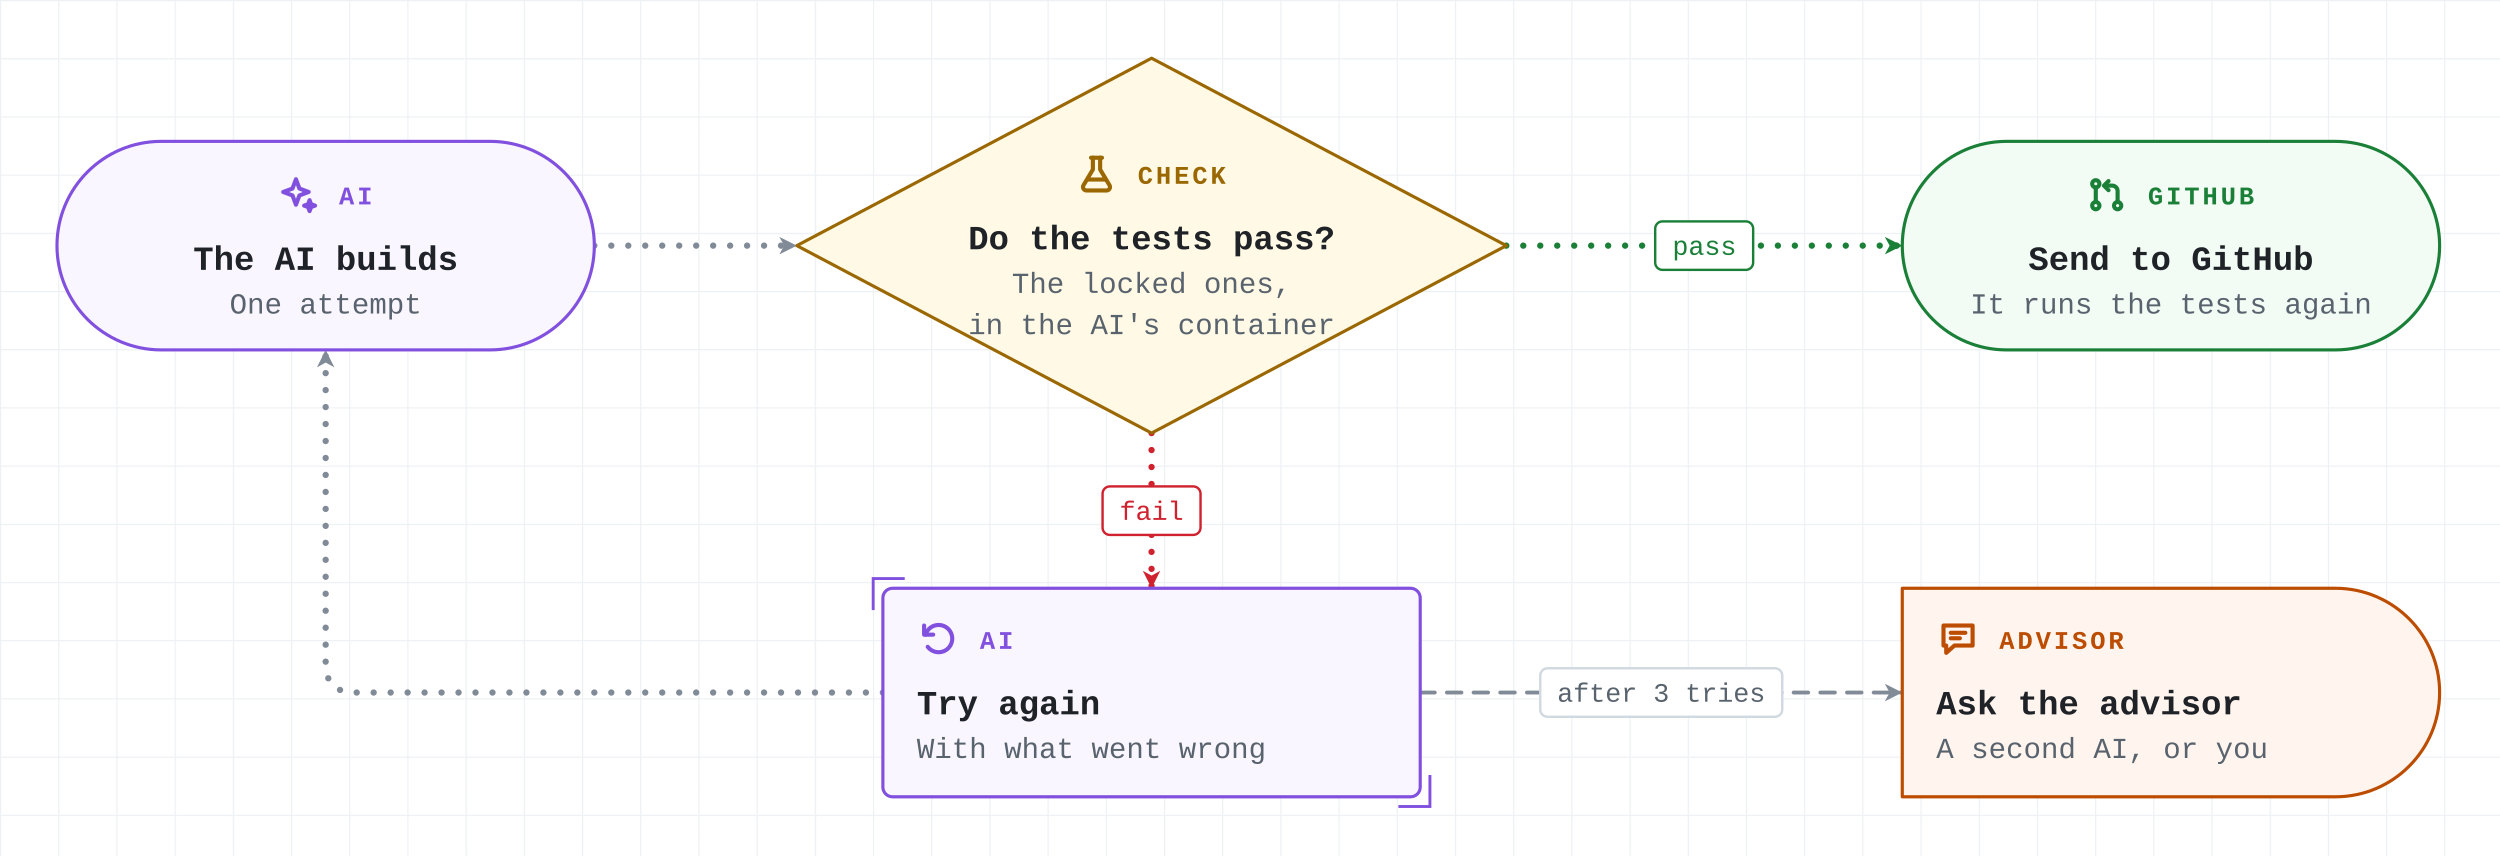
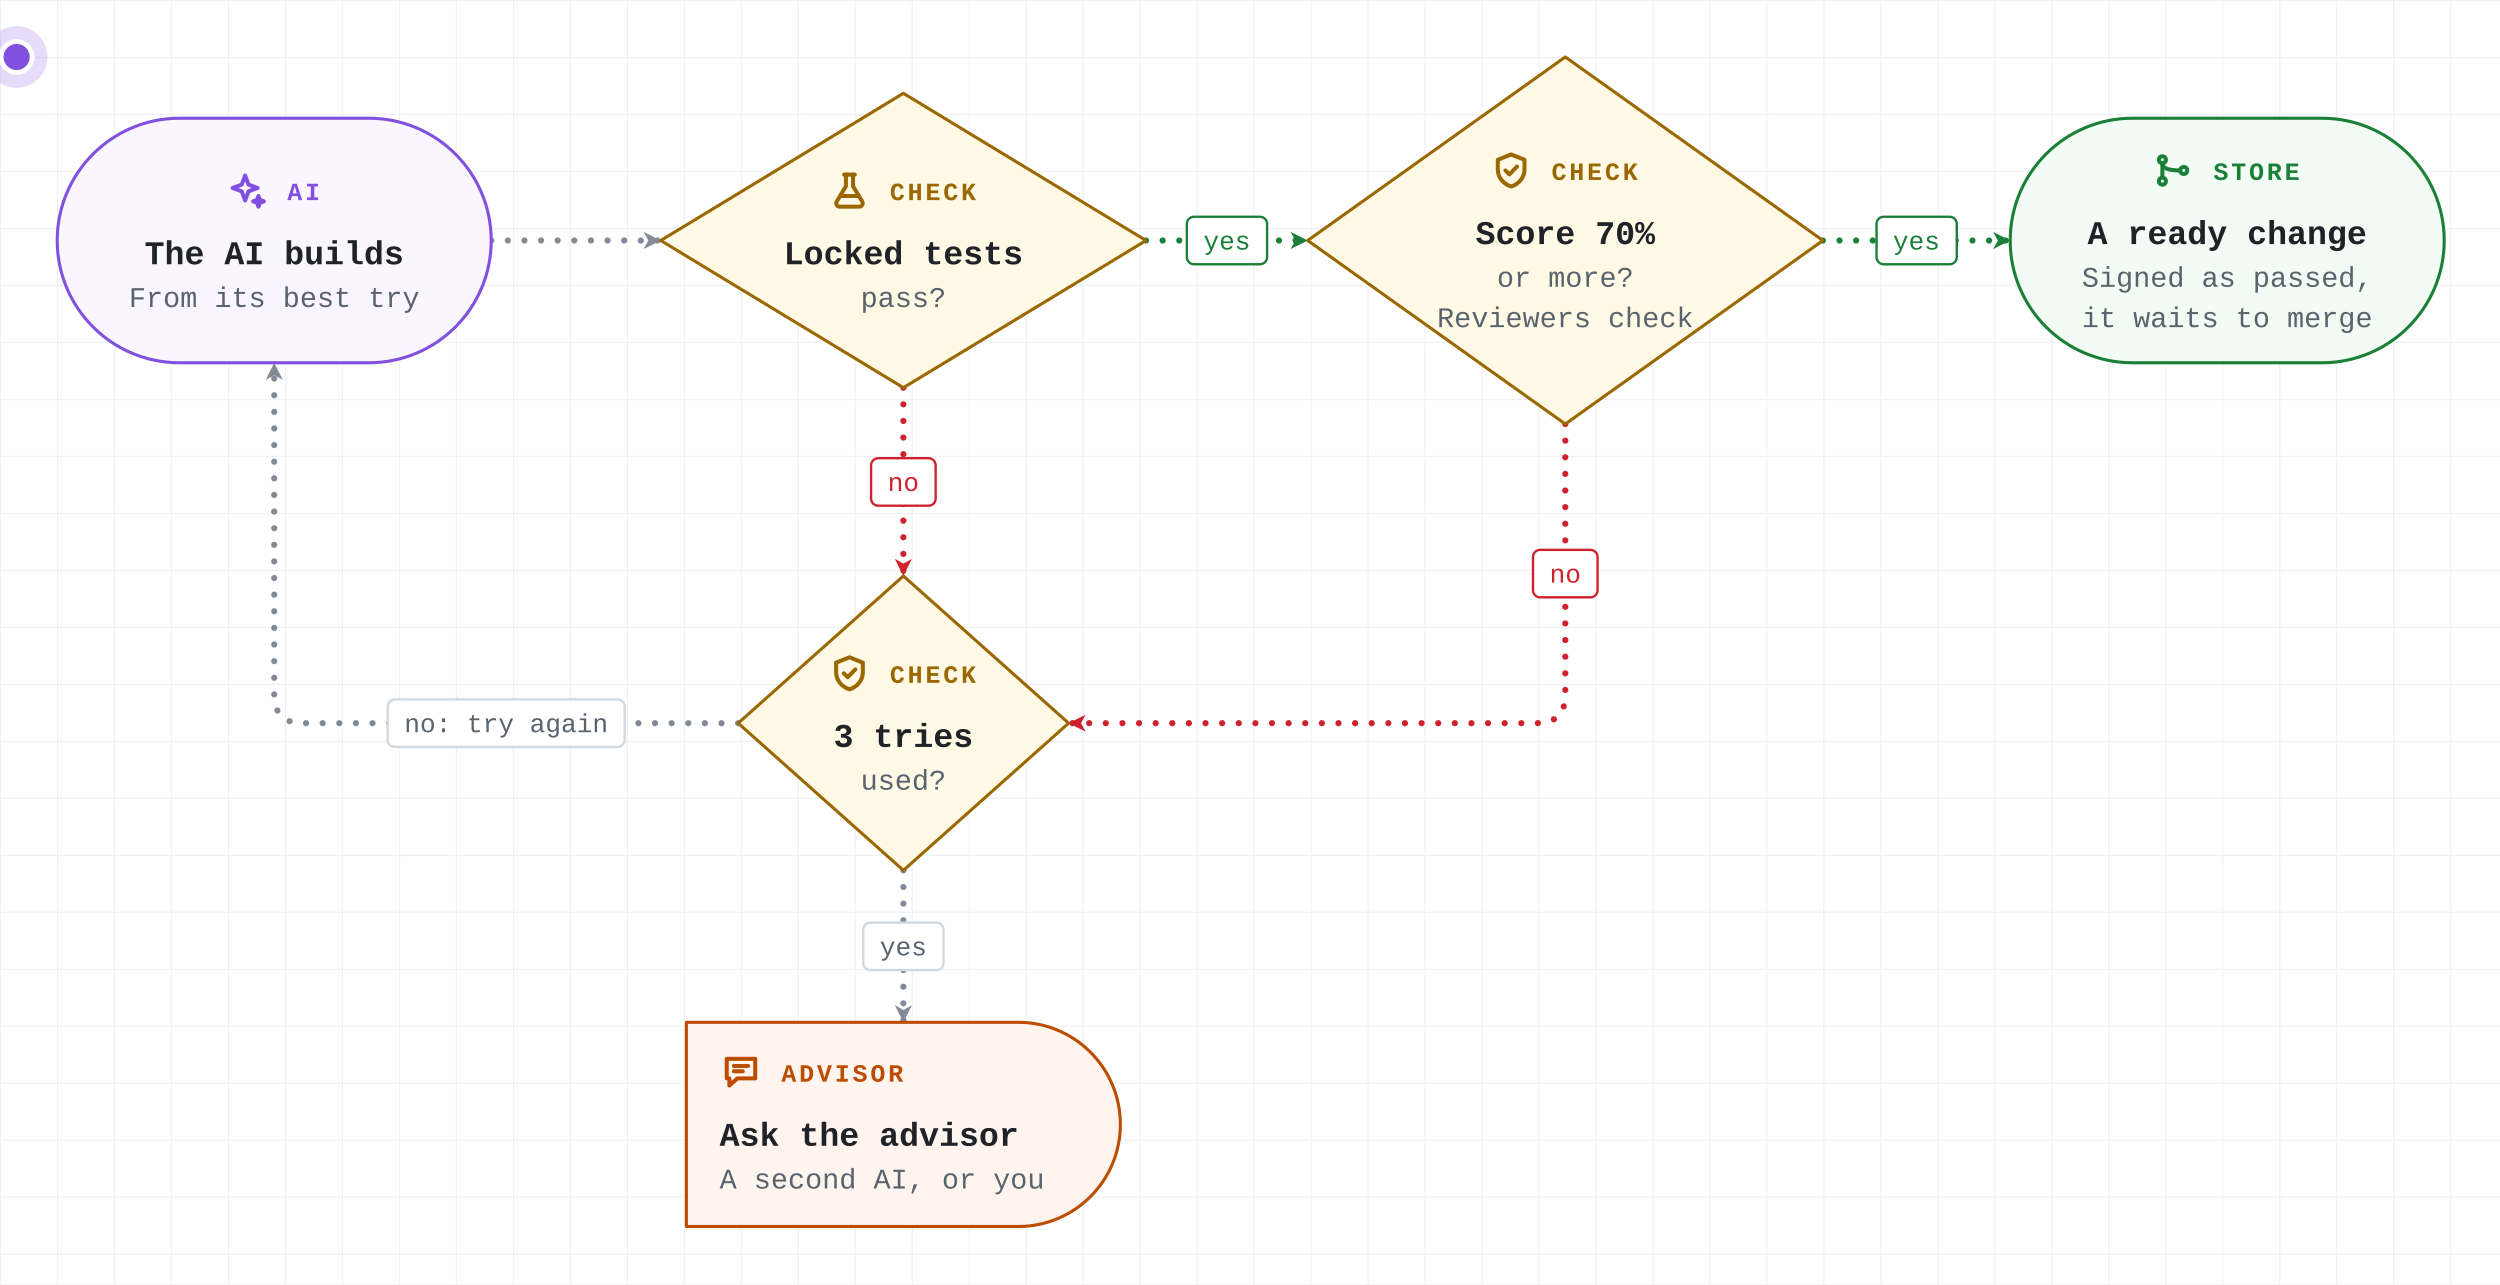
- <svg xmlns="http://www.w3.org/2000/svg" viewBox="12 -24 1031 353" width="1031" height="353" role="img" aria-labelledby="title desc" font-family="ui-monospace, SFMono-Regular, 'JetBrains Mono', 'Cascadia Mono', Menlo, Consolas, 'Liberation Mono', monospace">
+ <svg xmlns="http://www.w3.org/2000/svg" viewBox="-7 -24 1053 541" width="1053" height="541" role="img" aria-labelledby="title desc" font-family="ui-monospace, SFMono-Regular, 'JetBrains Mono', 'Cascadia Mono', Menlo, Consolas, 'Liberation Mono', monospace">
  <defs>
    <marker id="arrow-plain" viewBox="0 0 10 10" refX="9" refY="5" markerWidth="9" markerHeight="9" markerUnits="userSpaceOnUse" orient="auto-start-reverse">
      <path d="M1,1 L9,5 L1,9 L3.2,5 z" fill="#818b98" />
    </marker>
    <marker id="arrow-fail" viewBox="0 0 10 10" refX="9" refY="5" markerWidth="9" markerHeight="9" markerUnits="userSpaceOnUse" orient="auto-start-reverse">
      <path d="M1,1 L9,5 L1,9 L3.2,5 z" fill="#cf222e" />
    </marker>
    <marker id="arrow-pass" viewBox="0 0 10 10" refX="9" refY="5" markerWidth="9" markerHeight="9" markerUnits="userSpaceOnUse" orient="auto-start-reverse">
      <path d="M1,1 L9,5 L1,9 L3.2,5 z" fill="#1a7f37" />
    </marker>
-     <pattern id="grid" x="12" y="-24" width="24" height="24" patternUnits="userSpaceOnUse">
+     <pattern id="grid" x="-7" y="-24" width="24" height="24" patternUnits="userSpaceOnUse">
      <path d="M24 0H0V24" fill="none" stroke="#eef1f4" stroke-width="1" />
    </pattern>
  </defs>
  <style>.main{stroke-width:2.6;stroke-dasharray:0 7;animation:flow 0.8s linear infinite}.side{stroke-width:1.6;stroke-dasharray:6 5;animation:side 1.6s linear infinite}@keyframes flow{to{stroke-dashoffset:-7}}@keyframes side{to{stroke-dashoffset:-11}}@media (prefers-reduced-motion:reduce){.main,.side{animation:none}.ticket{display:none}}</style>
-   <rect x="12" y="-24" width="1031" height="353" fill="#ffffff" />
-   <rect x="12" y="-24" width="1031" height="353" fill="url(#grid)" />
-   <path class="main" d="M257.1,77.3 L340.6,77.3" fill="none" stroke="#818b98" stroke-linecap="round" stroke-linejoin="round" marker-end="url(#arrow-plain)" />
-   <path class="main" d="M633.2,77.3 L796.5,77.3" fill="none" stroke="#1a7f37" stroke-linecap="round" stroke-linejoin="round" marker-end="url(#arrow-pass)" />
-   <path class="main" d="M486.9,154.6 L486.9,218.6" fill="none" stroke="#cf222e" stroke-linecap="round" stroke-linejoin="round" marker-end="url(#arrow-fail)" />
-   <path class="main" d="M376.1,261.6 L158.3,261.6 Q146.3,261.6 146.3,249.6 L146.3,120.3" fill="none" stroke="#818b98" stroke-linecap="round" stroke-linejoin="round" marker-end="url(#arrow-plain)" />
-   <path class="side" d="M597.7,261.6 L796.5,261.6" fill="none" stroke="#818b98" stroke-linecap="round" stroke-linejoin="round" marker-end="url(#arrow-plain)" />
-   <rect x="35.5" y="34.3" width="221.6" height="86.0" rx="43.0" fill="#f9f6ff" stroke="#8250df" stroke-width="1.3" stroke-linejoin="round" />
-   <g transform="translate(125.8,47.3) scale(0.75)" fill="none" stroke="#8250df" stroke-width="2.27" stroke-linecap="round" stroke-linejoin="round">
+   <rect x="-7" y="-24" width="1053" height="541" fill="#ffffff" />
+   <rect x="-7" y="-24" width="1053" height="541" fill="url(#grid)" />
+   <path class="main" d="M199.9,77.3 L271.3,77.3" fill="none" stroke="#818b98" stroke-linecap="round" stroke-linejoin="round" marker-end="url(#arrow-plain)" />
+   <path class="main" d="M475.7,77.3 L543.8,77.3" fill="none" stroke="#1a7f37" stroke-linecap="round" stroke-linejoin="round" marker-end="url(#arrow-pass)" />
+   <path class="main" d="M760.8,77.3 L839.7,77.3" fill="none" stroke="#1a7f37" stroke-linecap="round" stroke-linejoin="round" marker-end="url(#arrow-pass)" />
+   <path class="main" d="M373.5,139.3 L373.5,218.6" fill="none" stroke="#cf222e" stroke-linecap="round" stroke-linejoin="round" marker-end="url(#arrow-fail)" />
+   <path class="main" d="M652.3,154.6 L652.3,268.6 Q652.3,280.6 640.3,280.6 L443.1,280.6" fill="none" stroke="#cf222e" stroke-linecap="round" stroke-linejoin="round" marker-end="url(#arrow-fail)" />
+   <path class="main" d="M303.9,280.6 L120.5,280.6 Q108.5,280.6 108.5,268.6 L108.5,128.8" fill="none" stroke="#818b98" stroke-linecap="round" stroke-linejoin="round" marker-end="url(#arrow-plain)" />
+   <path class="main" d="M373.5,342.6 L373.5,406.6" fill="none" stroke="#818b98" stroke-linecap="round" stroke-linejoin="round" marker-end="url(#arrow-plain)" />
+   <rect x="17.1" y="25.8" width="182.8" height="103.0" rx="51.5" fill="#f9f6ff" stroke="#8250df" stroke-width="1.3" stroke-linejoin="round" />
+   <g transform="translate(88.0,47.3) scale(0.75)" fill="none" stroke="#8250df" stroke-width="2.27" stroke-linecap="round" stroke-linejoin="round">
    <path d="M11 3.5l1.9 5.1L18 10.5l-5.1 1.9L11 17.5l-1.9-5.1L4 10.5l5.1-1.9z" />
    <path d="M18.5 15l.8 2.2l2.2.8l-2.2.8l-.8 2.2l-.8-2.2l-2.2-.8l2.2-.8z" />
  </g>
-   <text x="151.8" y="60.3" font-size="10.5" font-weight="700" letter-spacing="1.2" fill="#8250df">AI</text>
-   <text x="146.3" y="87.3" text-anchor="middle" font-size="14" font-weight="700" fill="#1f2328">The AI builds</text>
-   <text x="146.3" y="105.3" text-anchor="middle" font-size="12" fill="#59636e">One attempt</text>
-   <polygon points="486.9,0.0 633.2,77.3 486.9,154.6 340.6,77.3" fill="#fff9e5" stroke="#9a6700" stroke-width="1.3" stroke-linejoin="round" />
-   <g transform="translate(455.2,38.8) scale(0.75)" fill="none" stroke="#9a6700" stroke-width="2.27" stroke-linecap="round" stroke-linejoin="round">
+   <text x="114.0" y="60.3" font-size="10.5" font-weight="700" letter-spacing="1.2" fill="#8250df">AI</text>
+   <text x="108.5" y="87.3" text-anchor="middle" font-size="14" font-weight="700" fill="#1f2328">The AI builds</text>
+   <text x="108.5" y="105.3" text-anchor="middle" font-size="12" fill="#59636e">From its best try</text>
+   <polygon points="373.5,15.3 475.7,77.3 373.5,139.3 271.3,77.3" fill="#fff9e5" stroke="#9a6700" stroke-width="1.3" stroke-linejoin="round" />
+   <g transform="translate(341.8,47.3) scale(0.75)" fill="none" stroke="#9a6700" stroke-width="2.27" stroke-linecap="round" stroke-linejoin="round">
    <path d="M9 3h6" />
    <path d="M10 3v6.5l-5.2 8.7A1.9 1.9 0 0 0 6.4 21h11.2a1.9 1.9 0 0 0 1.6-2.8L14 9.5V3" />
    <path d="M7.4 15h9.2" />
  </g>
-   <text x="481.2" y="51.8" font-size="10.5" font-weight="700" letter-spacing="1.2" fill="#9a6700">CHECK</text>
-   <text x="486.9" y="78.8" text-anchor="middle" font-size="14" font-weight="700" fill="#1f2328">Do the tests pass?</text>
-   <text x="486.9" y="96.8" text-anchor="middle" font-size="12" fill="#59636e">The locked ones,</text>
-   <text x="486.9" y="113.8" text-anchor="middle" font-size="12" fill="#59636e">in the AI's container</text>
-   <rect x="796.5" y="34.3" width="221.6" height="86.0" rx="43.0" fill="#f2fbf4" stroke="#1a7f37" stroke-width="1.3" stroke-linejoin="round" />
-   <g transform="translate(871.8,47.3) scale(0.75)" fill="none" stroke="#1a7f37" stroke-width="2.27" stroke-linecap="round" stroke-linejoin="round">
+   <text x="367.8" y="60.3" font-size="10.5" font-weight="700" letter-spacing="1.2" fill="#9a6700">CHECK</text>
+   <text x="373.5" y="87.3" text-anchor="middle" font-size="14" font-weight="700" fill="#1f2328">Locked tests</text>
+   <text x="373.5" y="105.3" text-anchor="middle" font-size="12" fill="#59636e">pass?</text>
+   <polygon points="652.3,0.0 760.8,77.3 652.3,154.6 543.8,77.3" fill="#fff9e5" stroke="#9a6700" stroke-width="1.3" stroke-linejoin="round" />
+   <g transform="translate(620.5,38.8) scale(0.75)" fill="none" stroke="#9a6700" stroke-width="2.27" stroke-linecap="round" stroke-linejoin="round">
+     <path d="M12 3l7.5 3v5.5c0 4.4-3.2 8.2-7.5 9.5c-4.3-1.3-7.5-5.1-7.5-9.5V6z" />
+     <path d="M8.8 12l2.2 2.2l4.3-4.4" />
+   </g>
+   <text x="646.5" y="51.8" font-size="10.5" font-weight="700" letter-spacing="1.2" fill="#9a6700">CHECK</text>
+   <text x="652.3" y="78.8" text-anchor="middle" font-size="14" font-weight="700" fill="#1f2328">Score 70%</text>
+   <text x="652.3" y="96.8" text-anchor="middle" font-size="12" fill="#59636e">or more?</text>
+   <text x="652.3" y="113.8" text-anchor="middle" font-size="12" fill="#59636e">Reviewers check</text>
+   <rect x="839.7" y="25.8" width="182.8" height="103.0" rx="51.5" fill="#f2fbf4" stroke="#1a7f37" stroke-width="1.3" stroke-linejoin="round" />
+   <g transform="translate(899.3,38.8) scale(0.75)" fill="none" stroke="#1a7f37" stroke-width="2.27" stroke-linecap="round" stroke-linejoin="round">
    <path d="M6 4a2 2 0 1 0 0 4a2 2 0 1 0 0-4z" />
    <path d="M6 16a2 2 0 1 0 0 4a2 2 0 1 0 0-4z" />
-     <path d="M18 16a2 2 0 1 0 0 4a2 2 0 1 0 0-4z" />
+     <path d="M18 10a2 2 0 1 0 0 4a2 2 0 1 0 0-4z" />
    <path d="M6 8v8" />
-     <path d="M18 16v-6a3 3 0 0 0-3-3h-4" />
-     <path d="M13 4.5L10.5 7L13 9.5" />
+     <path d="M6 8c0 3 4 4 10 4" />
  </g>
-   <text x="897.8" y="60.3" font-size="10.5" font-weight="700" letter-spacing="1.2" fill="#1a7f37">GITHUB</text>
-   <text x="907.3" y="87.3" text-anchor="middle" font-size="14" font-weight="700" fill="#1f2328">Send to GitHub</text>
-   <text x="907.3" y="105.3" text-anchor="middle" font-size="12" fill="#59636e">It runs the tests again</text>
-   <rect x="376.1" y="218.6" width="221.6" height="86.0" rx="4" fill="#f9f6ff" stroke="#8250df" stroke-width="1.3" stroke-linejoin="round" />
-   <path d="M385.1,214.6 H372.1 V227.6" fill="none" stroke="#8250df" stroke-width="1.2" />
-   <path d="M588.7,308.6 H601.7 V295.6" fill="none" stroke="#8250df" stroke-width="1.2" />
-   <g transform="translate(390.1,230.6) scale(0.75)" fill="none" stroke="#8250df" stroke-width="2.27" stroke-linecap="round" stroke-linejoin="round">
-     <path d="M4 4.5v5h5" />
-     <path d="M4.8 9.5A7.5 7.5 0 1 1 6 16.2" />
+   <text x="925.3" y="51.8" font-size="10.5" font-weight="700" letter-spacing="1.2" fill="#1a7f37">STORE</text>
+   <text x="931.1" y="78.8" text-anchor="middle" font-size="14" font-weight="700" fill="#1f2328">A ready change</text>
+   <text x="931.1" y="96.8" text-anchor="middle" font-size="12" fill="#59636e">Signed as passed,</text>
+   <text x="931.1" y="113.8" text-anchor="middle" font-size="12" fill="#59636e">it waits to merge</text>
+   <polygon points="373.5,218.6 443.1,280.6 373.5,342.6 303.9,280.6" fill="#fff9e5" stroke="#9a6700" stroke-width="1.3" stroke-linejoin="round" />
+   <g transform="translate(341.8,250.6) scale(0.75)" fill="none" stroke="#9a6700" stroke-width="2.27" stroke-linecap="round" stroke-linejoin="round">
+     <path d="M12 3l7.5 3v5.5c0 4.4-3.2 8.2-7.5 9.5c-4.3-1.3-7.5-5.1-7.5-9.5V6z" />
+     <path d="M8.8 12l2.2 2.2l4.3-4.4" />
  </g>
-   <text x="416.1" y="243.6" font-size="10.5" font-weight="700" letter-spacing="1.2" fill="#8250df">AI</text>
-   <text x="390.1" y="270.6" font-size="14" font-weight="700" fill="#1f2328">Try again</text>
-   <text x="390.1" y="288.6" font-size="12" fill="#59636e">With what went wrong</text>
-   <path d="M796.5,218.6 H975.1 A43.0,43.0 0 0 1 975.1,304.6 H796.5 Z" fill="#fff5ee" stroke="#bc4c00" stroke-width="1.3" stroke-linejoin="round" />
-   <g transform="translate(810.5,230.6) scale(0.75)" fill="none" stroke="#bc4c00" stroke-width="2.27" stroke-linecap="round" stroke-linejoin="round">
+   <text x="367.8" y="263.6" font-size="10.5" font-weight="700" letter-spacing="1.2" fill="#9a6700">CHECK</text>
+   <text x="373.5" y="290.6" text-anchor="middle" font-size="14" font-weight="700" fill="#1f2328">3 tries</text>
+   <text x="373.5" y="308.6" text-anchor="middle" font-size="12" fill="#59636e">used?</text>
+   <path d="M282.1,406.6 H421.9 A43.0,43.0 0 0 1 421.9,492.6 H282.1 Z" fill="#fff5ee" stroke="#bc4c00" stroke-width="1.3" stroke-linejoin="round" />
+   <g transform="translate(296.1,418.6) scale(0.75)" fill="none" stroke="#bc4c00" stroke-width="2.27" stroke-linecap="round" stroke-linejoin="round">
    <path d="M4 4.5h16v11H10l-4.5 4v-4H4z" />
    <path d="M8 8.5h8M8 11.5h5" />
  </g>
-   <text x="836.5" y="243.6" font-size="10.5" font-weight="700" letter-spacing="1.2" fill="#bc4c00">ADVISOR</text>
-   <text x="810.5" y="270.6" font-size="14" font-weight="700" fill="#1f2328">Ask the advisor</text>
-   <text x="810.5" y="288.6" font-size="12" fill="#59636e">A second AI, or you</text>
-   <rect x="694.6" y="67.3" width="40.4" height="20" rx="3" fill="#ffffff" stroke="#1a7f37" stroke-width="1" />
-   <text x="714.9" y="81.1" text-anchor="middle" font-size="11" fill="#1a7f37">pass</text>
-   <rect x="466.7" y="176.6" width="40.4" height="20" rx="3" fill="#ffffff" stroke="#cf222e" stroke-width="1" />
-   <text x="486.9" y="190.4" text-anchor="middle" font-size="11" fill="#cf222e">fail</text>
-   <rect x="647.2" y="251.6" width="99.8" height="20" rx="3" fill="#ffffff" stroke="#d1d9e0" stroke-width="1" />
-   <text x="697.1" y="265.4" text-anchor="middle" font-size="11" fill="#59636e">after 3 tries</text>
+   <text x="322.1" y="431.6" font-size="10.5" font-weight="700" letter-spacing="1.2" fill="#bc4c00">ADVISOR</text>
+   <text x="296.1" y="458.6" font-size="14" font-weight="700" fill="#1f2328">Ask the advisor</text>
+   <text x="296.1" y="476.6" font-size="12" fill="#59636e">A second AI, or you</text>
+   <rect x="492.9" y="67.3" width="33.8" height="20" rx="3" fill="#ffffff" stroke="#1a7f37" stroke-width="1" />
+   <text x="509.8" y="81.1" text-anchor="middle" font-size="11" fill="#1a7f37">yes</text>
+   <rect x="783.4" y="67.3" width="33.8" height="20" rx="3" fill="#ffffff" stroke="#1a7f37" stroke-width="1" />
+   <text x="800.2" y="81.1" text-anchor="middle" font-size="11" fill="#1a7f37">yes</text>
+   <rect x="359.9" y="169.0" width="27.2" height="20" rx="3" fill="#ffffff" stroke="#cf222e" stroke-width="1" />
+   <text x="373.5" y="182.8" text-anchor="middle" font-size="11" fill="#cf222e">no</text>
+   <rect x="638.7" y="207.6" width="27.2" height="20" rx="3" fill="#ffffff" stroke="#cf222e" stroke-width="1" />
+   <text x="652.3" y="221.4" text-anchor="middle" font-size="11" fill="#cf222e">no</text>
+   <rect x="156.3" y="270.6" width="99.8" height="20" rx="3" fill="#ffffff" stroke="#d1d9e0" stroke-width="1" />
+   <text x="206.2" y="284.4" text-anchor="middle" font-size="11" fill="#59636e">no: try again</text>
+   <rect x="356.6" y="364.6" width="33.8" height="20" rx="3" fill="#ffffff" stroke="#d1d9e0" stroke-width="1" />
+   <text x="373.5" y="378.4" text-anchor="middle" font-size="11" fill="#59636e">yes</text>
+   <g class="ticket">
+     <circle r="13" fill="#8250df" opacity="0.2">
+       <animate attributeName="fill" values="#8250df;#1a7f37;#1a7f37" keyTimes="0;0.269;0.44" calcMode="discrete" dur="3.71s" repeatCount="indefinite" />
+     </circle>
+     <circle r="6.5" fill="#8250df" stroke="#ffffff" stroke-width="2">
+       <animate attributeName="fill" values="#8250df;#1a7f37;#1a7f37" keyTimes="0;0.269;0.44" calcMode="discrete" dur="3.71s" repeatCount="indefinite" />
+     </circle>
+     <animateMotion path="M199.9,77.3 L271.3,77.3 L475.7,77.3 L543.8,77.3 L760.8,77.3 L839.7,77.3" keyPoints="0;0;0.112;0.112;0.431;0.537;0.537;0.877;1;1;1" keyTimes="0;0.094;0.174;0.269;0.269;0.345;0.44;0.44;0.528;0.623;1" calcMode="linear" dur="3.71s" repeatCount="indefinite" />
+   </g>
</svg>
